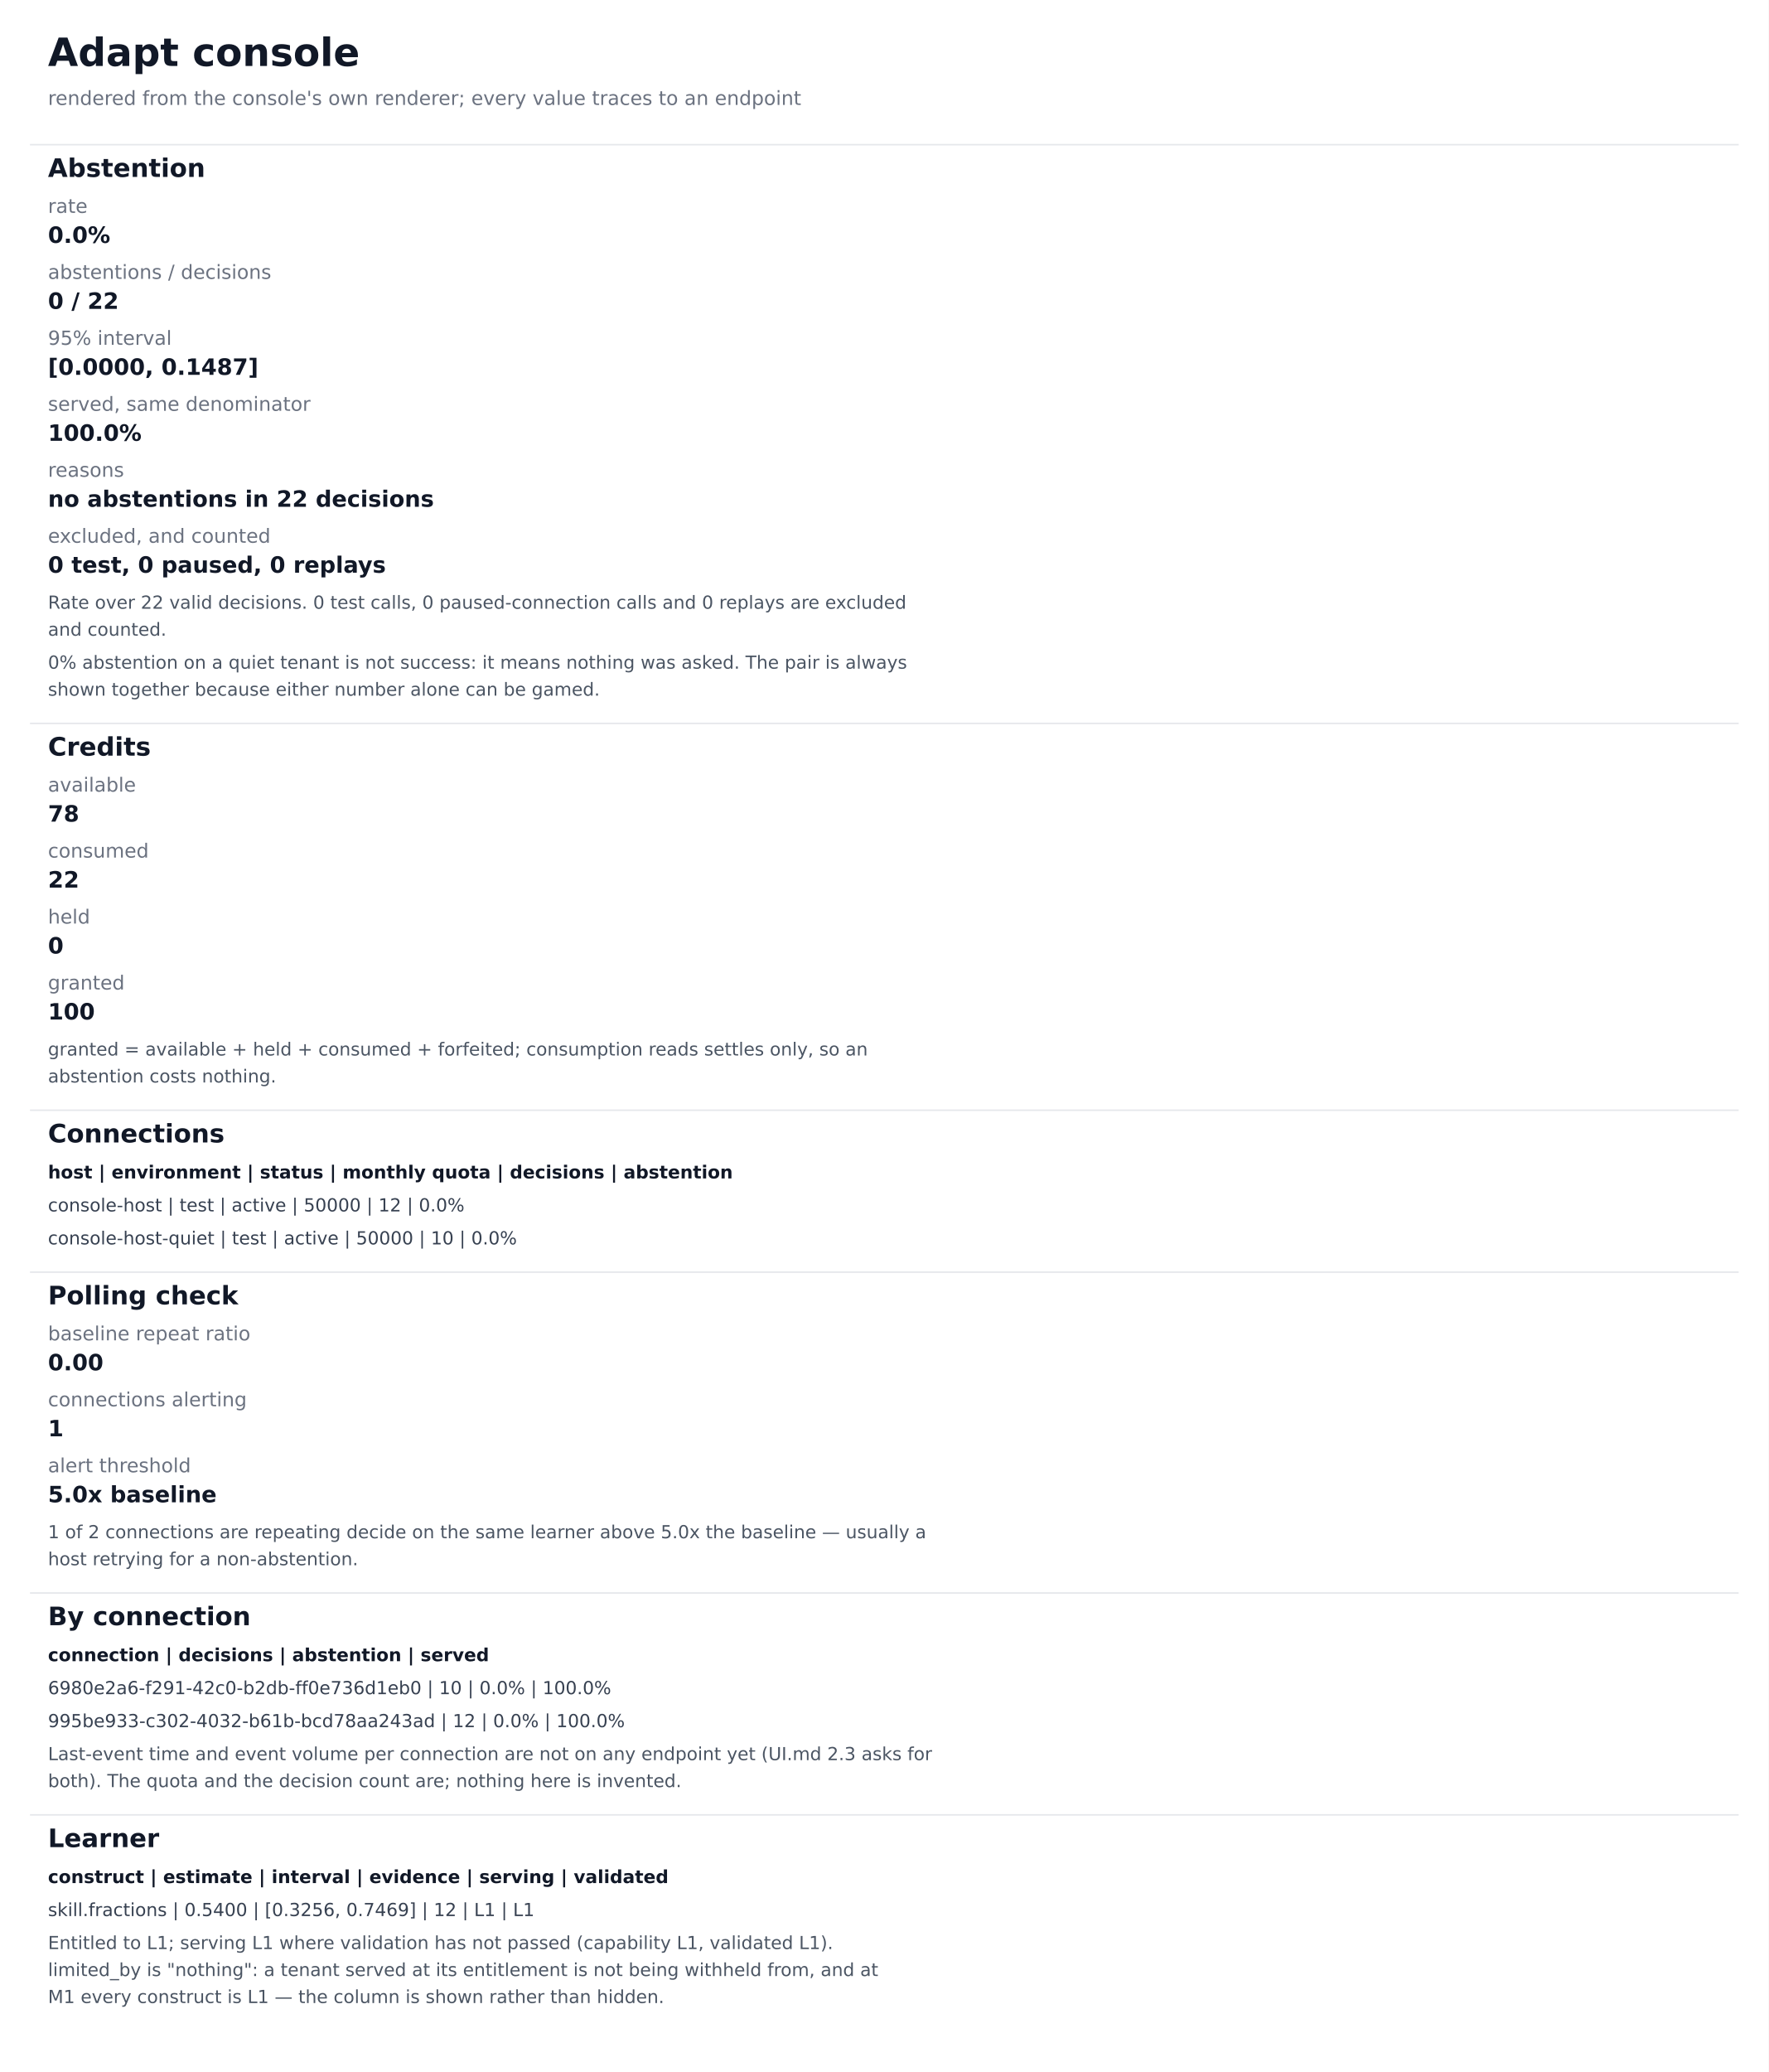
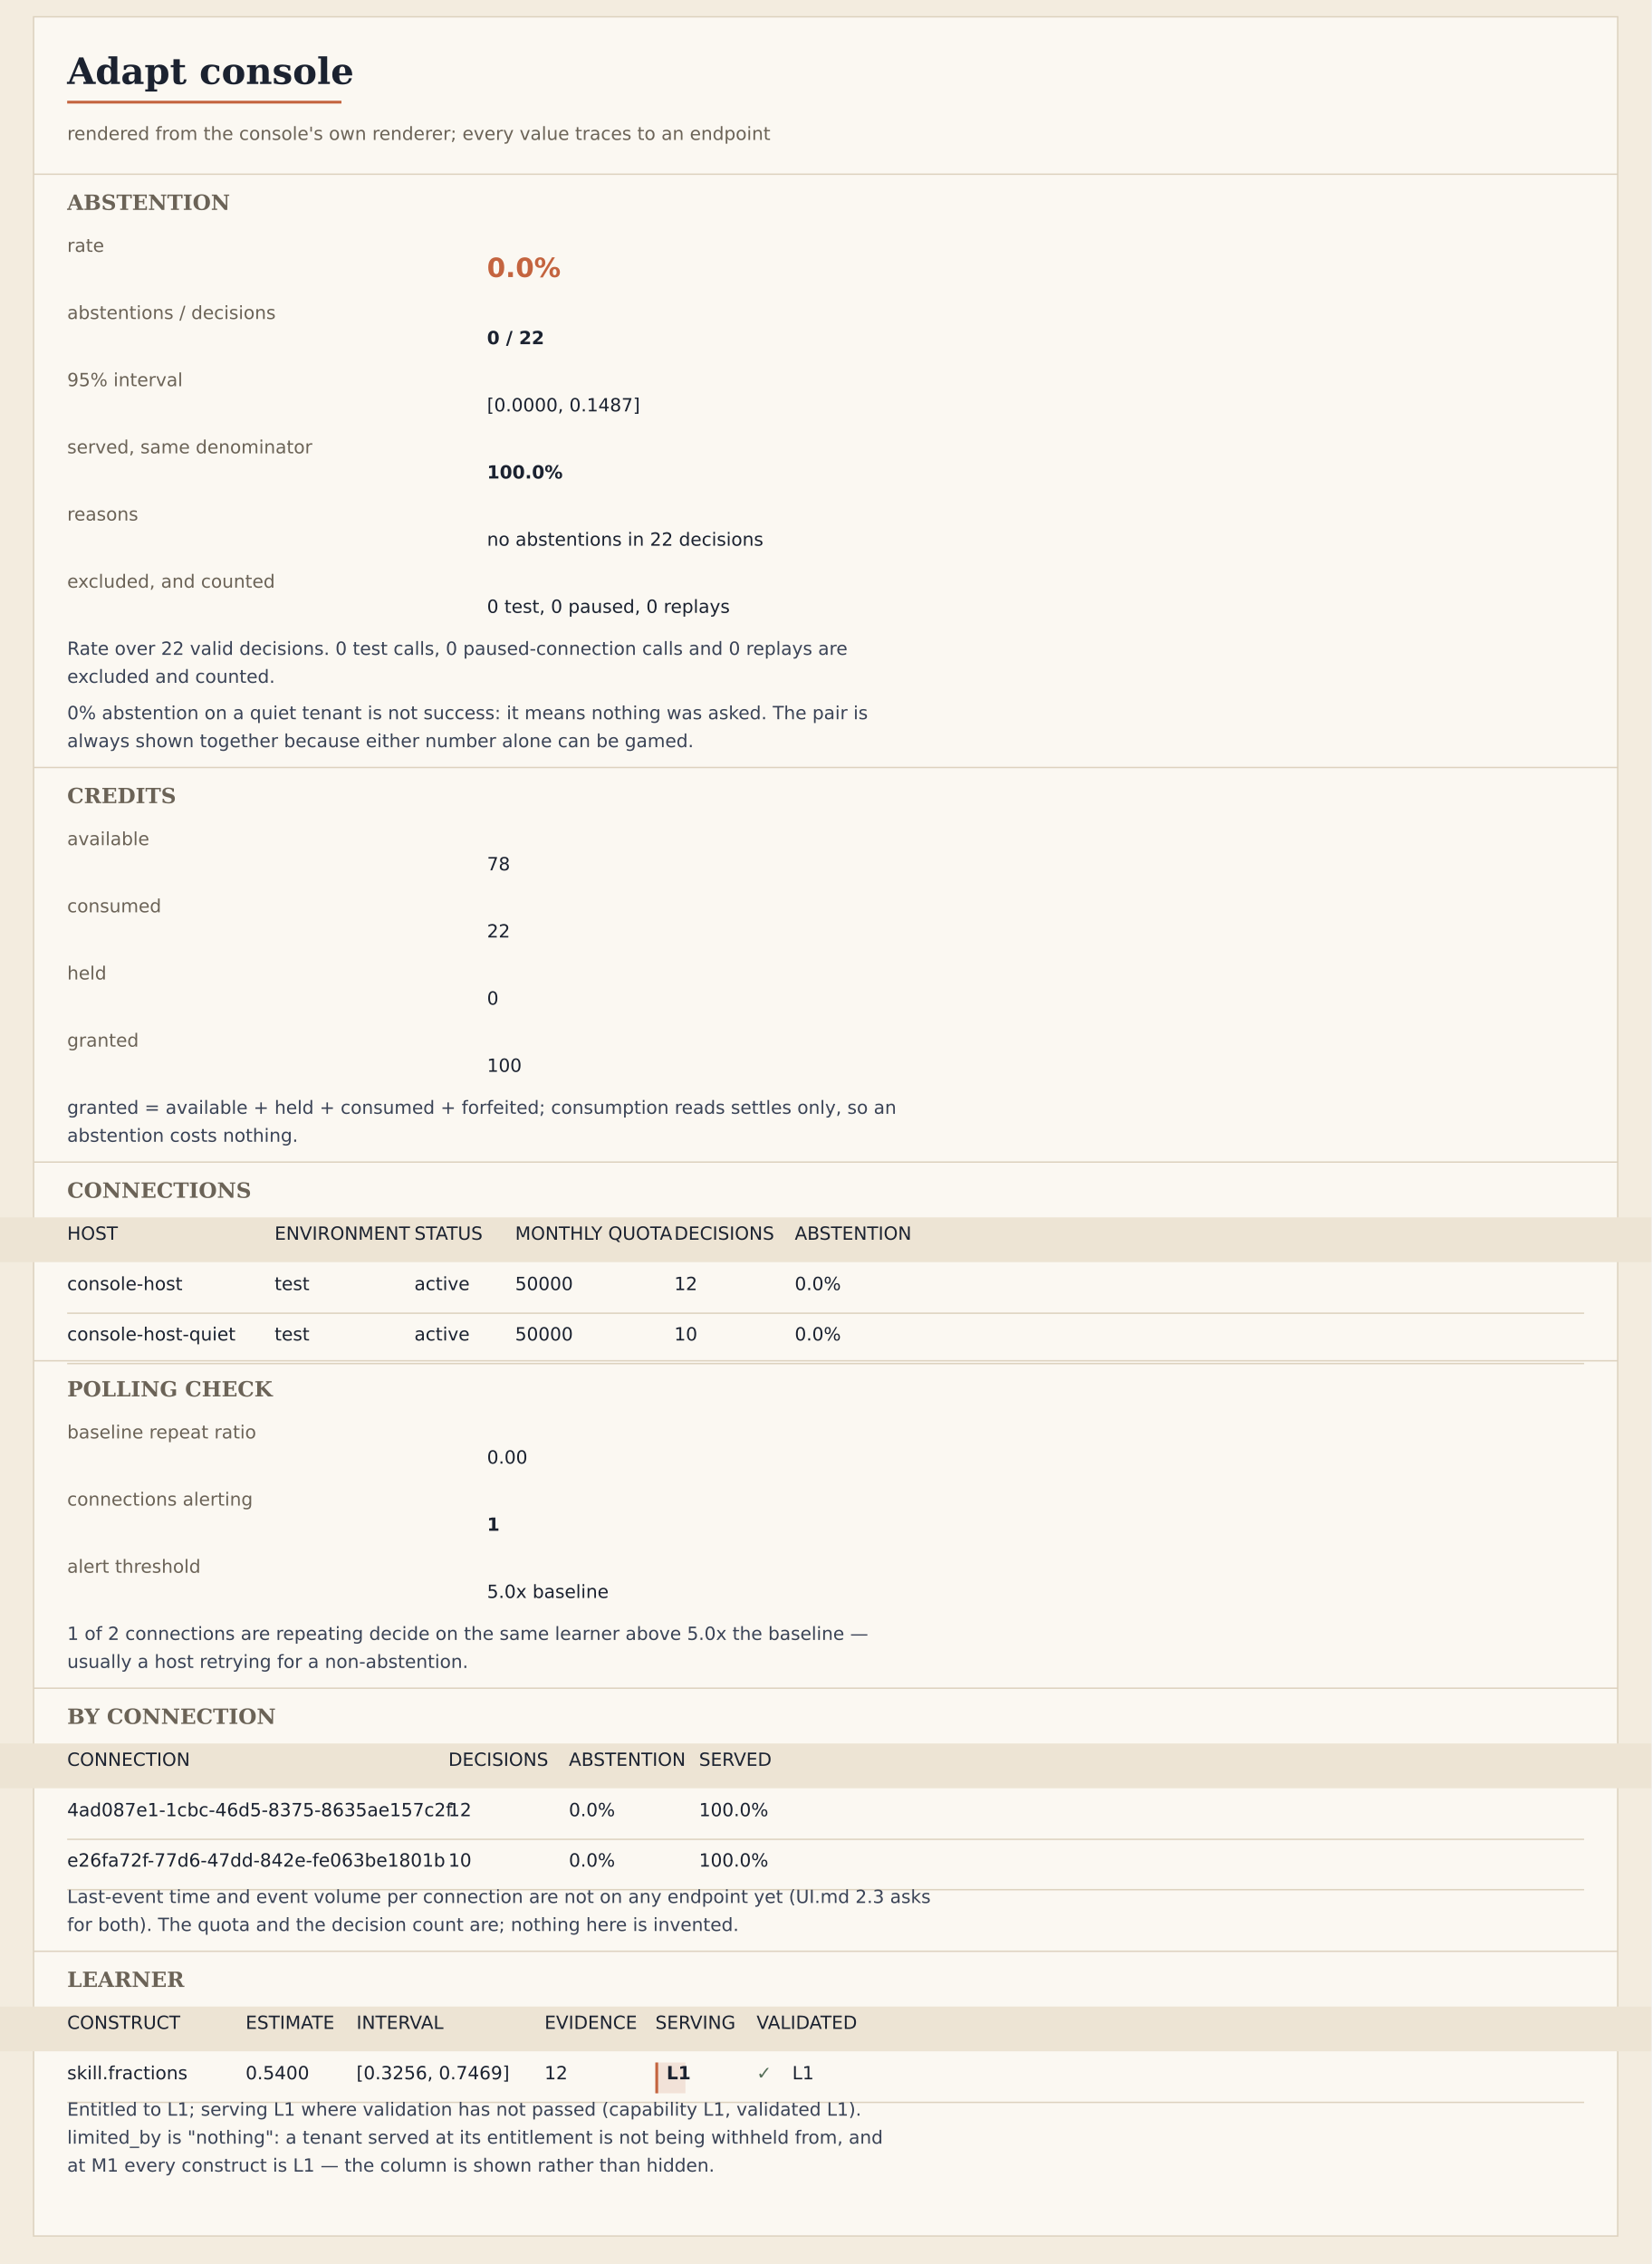
- <svg xmlns="http://www.w3.org/2000/svg" width="1180" height="1382" viewBox="0 0 1180 1382">
-   <rect width="1180" height="1382" fill="#ffffff" />
-   <text x="32" y="44" font-family="DejaVu Sans, Helvetica, Arial, sans-serif" font-size="26" font-weight="700" fill="#111827">Adapt console</text>
-   <text x="32" y="70" font-family="DejaVu Sans, Helvetica, Arial, sans-serif" font-size="13" font-weight="400" fill="#6b7280">rendered from the console's own renderer; every value traces to an endpoint</text>
-   <rect x="20" y="96" width="1140" height="1" fill="#e5e7eb" />
-   <text x="32" y="118" font-family="DejaVu Sans, Helvetica, Arial, sans-serif" font-size="17" font-weight="700" fill="#111827">Abstention</text>
-   <text x="32" y="142" font-family="DejaVu Sans, Helvetica, Arial, sans-serif" font-size="13" font-weight="400" fill="#6b7280">rate</text>
-   <text x="32" y="162" font-family="DejaVu Sans, Helvetica, Arial, sans-serif" font-size="15" font-weight="600" fill="#111827">0.0%</text>
-   <text x="32" y="186" font-family="DejaVu Sans, Helvetica, Arial, sans-serif" font-size="13" font-weight="400" fill="#6b7280">abstentions / decisions</text>
-   <text x="32" y="206" font-family="DejaVu Sans, Helvetica, Arial, sans-serif" font-size="15" font-weight="600" fill="#111827">0 / 22</text>
-   <text x="32" y="230" font-family="DejaVu Sans, Helvetica, Arial, sans-serif" font-size="13" font-weight="400" fill="#6b7280">95% interval</text>
-   <text x="32" y="250" font-family="DejaVu Sans, Helvetica, Arial, sans-serif" font-size="15" font-weight="600" fill="#111827">[0.0000, 0.1487]</text>
-   <text x="32" y="274" font-family="DejaVu Sans, Helvetica, Arial, sans-serif" font-size="13" font-weight="400" fill="#6b7280">served, same denominator</text>
-   <text x="32" y="294" font-family="DejaVu Sans, Helvetica, Arial, sans-serif" font-size="15" font-weight="600" fill="#111827">100.0%</text>
-   <text x="32" y="318" font-family="DejaVu Sans, Helvetica, Arial, sans-serif" font-size="13" font-weight="400" fill="#6b7280">reasons</text>
-   <text x="32" y="338" font-family="DejaVu Sans, Helvetica, Arial, sans-serif" font-size="15" font-weight="600" fill="#111827">no abstentions in 22 decisions</text>
-   <text x="32" y="362" font-family="DejaVu Sans, Helvetica, Arial, sans-serif" font-size="13" font-weight="400" fill="#6b7280">excluded, and counted</text>
-   <text x="32" y="382" font-family="DejaVu Sans, Helvetica, Arial, sans-serif" font-size="15" font-weight="600" fill="#111827">0 test, 0 paused, 0 replays</text>
-   <text x="32" y="406" font-family="DejaVu Sans, Helvetica, Arial, sans-serif" font-size="12" font-weight="400" fill="#4b5563">Rate over 22 valid decisions. 0 test calls, 0 paused-connection calls and 0 replays are excluded</text>
-   <text x="32" y="424" font-family="DejaVu Sans, Helvetica, Arial, sans-serif" font-size="12" font-weight="400" fill="#4b5563">and counted.</text>
-   <text x="32" y="446" font-family="DejaVu Sans, Helvetica, Arial, sans-serif" font-size="12" font-weight="400" fill="#4b5563">0% abstention on a quiet tenant is not success: it means nothing was asked. The pair is always</text>
-   <text x="32" y="464" font-family="DejaVu Sans, Helvetica, Arial, sans-serif" font-size="12" font-weight="400" fill="#4b5563">shown together because either number alone can be gamed.</text>
-   <rect x="20" y="482" width="1140" height="1" fill="#e5e7eb" />
-   <text x="32" y="504" font-family="DejaVu Sans, Helvetica, Arial, sans-serif" font-size="17" font-weight="700" fill="#111827">Credits</text>
-   <text x="32" y="528" font-family="DejaVu Sans, Helvetica, Arial, sans-serif" font-size="13" font-weight="400" fill="#6b7280">available</text>
-   <text x="32" y="548" font-family="DejaVu Sans, Helvetica, Arial, sans-serif" font-size="15" font-weight="600" fill="#111827">78</text>
-   <text x="32" y="572" font-family="DejaVu Sans, Helvetica, Arial, sans-serif" font-size="13" font-weight="400" fill="#6b7280">consumed</text>
-   <text x="32" y="592" font-family="DejaVu Sans, Helvetica, Arial, sans-serif" font-size="15" font-weight="600" fill="#111827">22</text>
-   <text x="32" y="616" font-family="DejaVu Sans, Helvetica, Arial, sans-serif" font-size="13" font-weight="400" fill="#6b7280">held</text>
-   <text x="32" y="636" font-family="DejaVu Sans, Helvetica, Arial, sans-serif" font-size="15" font-weight="600" fill="#111827">0</text>
-   <text x="32" y="660" font-family="DejaVu Sans, Helvetica, Arial, sans-serif" font-size="13" font-weight="400" fill="#6b7280">granted</text>
-   <text x="32" y="680" font-family="DejaVu Sans, Helvetica, Arial, sans-serif" font-size="15" font-weight="600" fill="#111827">100</text>
-   <text x="32" y="704" font-family="DejaVu Sans, Helvetica, Arial, sans-serif" font-size="12" font-weight="400" fill="#4b5563">granted = available + held + consumed + forfeited; consumption reads settles only, so an</text>
-   <text x="32" y="722" font-family="DejaVu Sans, Helvetica, Arial, sans-serif" font-size="12" font-weight="400" fill="#4b5563">abstention costs nothing.</text>
-   <rect x="20" y="740" width="1140" height="1" fill="#e5e7eb" />
-   <text x="32" y="762" font-family="DejaVu Sans, Helvetica, Arial, sans-serif" font-size="17" font-weight="700" fill="#111827">Connections</text>
-   <text x="32" y="786" font-family="DejaVu Sans, Helvetica, Arial, sans-serif" font-size="12" font-weight="700" fill="#111827">host   |   environment   |   status   |   monthly quota   |   decisions   |   abstention</text>
-   <text x="32" y="808" font-family="DejaVu Sans, Helvetica, Arial, sans-serif" font-size="12" font-weight="500" fill="#374151">console-host | test | active | 50000 | 12 | 0.0%</text>
-   <text x="32" y="830" font-family="DejaVu Sans, Helvetica, Arial, sans-serif" font-size="12" font-weight="500" fill="#374151">console-host-quiet | test | active | 50000 | 10 | 0.0%</text>
-   <rect x="20" y="848" width="1140" height="1" fill="#e5e7eb" />
-   <text x="32" y="870" font-family="DejaVu Sans, Helvetica, Arial, sans-serif" font-size="17" font-weight="700" fill="#111827">Polling check</text>
-   <text x="32" y="894" font-family="DejaVu Sans, Helvetica, Arial, sans-serif" font-size="13" font-weight="400" fill="#6b7280">baseline repeat ratio</text>
-   <text x="32" y="914" font-family="DejaVu Sans, Helvetica, Arial, sans-serif" font-size="15" font-weight="600" fill="#111827">0.00</text>
-   <text x="32" y="938" font-family="DejaVu Sans, Helvetica, Arial, sans-serif" font-size="13" font-weight="400" fill="#6b7280">connections alerting</text>
-   <text x="32" y="958" font-family="DejaVu Sans, Helvetica, Arial, sans-serif" font-size="15" font-weight="600" fill="#111827">1</text>
-   <text x="32" y="982" font-family="DejaVu Sans, Helvetica, Arial, sans-serif" font-size="13" font-weight="400" fill="#6b7280">alert threshold</text>
-   <text x="32" y="1002" font-family="DejaVu Sans, Helvetica, Arial, sans-serif" font-size="15" font-weight="600" fill="#111827">5.0x baseline</text>
-   <text x="32" y="1026" font-family="DejaVu Sans, Helvetica, Arial, sans-serif" font-size="12" font-weight="400" fill="#4b5563">1 of 2 connections are repeating decide on the same learner above 5.0x the baseline — usually a</text>
-   <text x="32" y="1044" font-family="DejaVu Sans, Helvetica, Arial, sans-serif" font-size="12" font-weight="400" fill="#4b5563">host retrying for a non-abstention.</text>
-   <rect x="20" y="1062" width="1140" height="1" fill="#e5e7eb" />
-   <text x="32" y="1084" font-family="DejaVu Sans, Helvetica, Arial, sans-serif" font-size="17" font-weight="700" fill="#111827">By connection</text>
-   <text x="32" y="1108" font-family="DejaVu Sans, Helvetica, Arial, sans-serif" font-size="12" font-weight="700" fill="#111827">connection   |   decisions   |   abstention   |   served</text>
-   <text x="32" y="1130" font-family="DejaVu Sans, Helvetica, Arial, sans-serif" font-size="12" font-weight="500" fill="#374151">6980e2a6-f291-42c0-b2db-ff0e736d1eb0 | 10 | 0.0% | 100.0%</text>
-   <text x="32" y="1152" font-family="DejaVu Sans, Helvetica, Arial, sans-serif" font-size="12" font-weight="500" fill="#374151">995be933-c302-4032-b61b-bcd78aa243ad | 12 | 0.0% | 100.0%</text>
-   <text x="32" y="1174" font-family="DejaVu Sans, Helvetica, Arial, sans-serif" font-size="12" font-weight="400" fill="#4b5563">Last-event time and event volume per connection are not on any endpoint yet (UI.md 2.3 asks for</text>
-   <text x="32" y="1192" font-family="DejaVu Sans, Helvetica, Arial, sans-serif" font-size="12" font-weight="400" fill="#4b5563">both). The quota and the decision count are; nothing here is invented.</text>
-   <rect x="20" y="1210" width="1140" height="1" fill="#e5e7eb" />
-   <text x="32" y="1232" font-family="DejaVu Sans, Helvetica, Arial, sans-serif" font-size="17" font-weight="700" fill="#111827">Learner</text>
-   <text x="32" y="1256" font-family="DejaVu Sans, Helvetica, Arial, sans-serif" font-size="12" font-weight="700" fill="#111827">construct   |   estimate   |   interval   |   evidence   |   serving   |   validated</text>
-   <text x="32" y="1278" font-family="DejaVu Sans, Helvetica, Arial, sans-serif" font-size="12" font-weight="500" fill="#374151">skill.fractions | 0.5400 | [0.3256, 0.7469] | 12 | L1 | L1</text>
-   <text x="32" y="1300" font-family="DejaVu Sans, Helvetica, Arial, sans-serif" font-size="12" font-weight="400" fill="#4b5563">Entitled to L1; serving L1 where validation has not passed (capability L1, validated L1).</text>
-   <text x="32" y="1318" font-family="DejaVu Sans, Helvetica, Arial, sans-serif" font-size="12" font-weight="400" fill="#4b5563">limited_by is "nothing": a tenant served at its entitlement is not being withheld from, and at</text>
-   <text x="32" y="1336" font-family="DejaVu Sans, Helvetica, Arial, sans-serif" font-size="12" font-weight="400" fill="#4b5563">M1 every construct is L1 — the column is shown rather than hidden.</text>
+ <svg xmlns="http://www.w3.org/2000/svg" width="1180" height="1618" viewBox="0 0 1180 1618">
+   <rect width="1180" height="1618" fill="#F3ECDF" />
+   <rect x="24" y="12" width="1132" height="1586" fill="#FBF8F2" stroke="#DDD2BF" />
+   <text x="48" y="60" font-family="DejaVu Serif, Georgia, serif" font-size="26" font-weight="700" fill="#1B2230">Adapt console</text>
+   <rect x="48" y="72" width="196" height="2" fill="#C4643F" />
+   <text x="48" y="100" font-family="DejaVu Sans, Helvetica, Arial, sans-serif" font-size="13" font-weight="400" fill="#6B6357">rendered from the console's own renderer; every value traces to an endpoint</text>
+   <rect x="24" y="124" width="1132" height="1" fill="#DDD2BF" />
+   <text x="48" y="150" font-family="DejaVu Serif, Georgia, serif" font-size="15" font-weight="600" fill="#6B6357">ABSTENTION</text>
+   <text x="48" y="180" font-family="DejaVu Sans, Helvetica, Arial, sans-serif" font-size="13" font-weight="400" fill="#6B6357">rate</text>
+   <text x="348" y="198" font-family="DejaVu Sans, Helvetica, Arial, sans-serif" font-size="19" font-weight="700" fill="#C4643F">0.0%</text>
+   <text x="48" y="228" font-family="DejaVu Sans, Helvetica, Arial, sans-serif" font-size="13" font-weight="400" fill="#6B6357">abstentions / decisions</text>
+   <text x="348" y="246" font-family="DejaVu Sans, Helvetica, Arial, sans-serif" font-size="13" font-weight="600" fill="#1B2230">0 / 22</text>
+   <text x="48" y="276" font-family="DejaVu Sans, Helvetica, Arial, sans-serif" font-size="13" font-weight="400" fill="#6B6357">95% interval</text>
+   <text x="348" y="294" font-family="DejaVu Sans, Helvetica, Arial, sans-serif" font-size="13" font-weight="400" fill="#1B2230">[0.0000, 0.1487]</text>
+   <text x="48" y="324" font-family="DejaVu Sans, Helvetica, Arial, sans-serif" font-size="13" font-weight="400" fill="#6B6357">served, same denominator</text>
+   <text x="348" y="342" font-family="DejaVu Sans, Helvetica, Arial, sans-serif" font-size="13" font-weight="600" fill="#1B2230">100.0%</text>
+   <text x="48" y="372" font-family="DejaVu Sans, Helvetica, Arial, sans-serif" font-size="13" font-weight="400" fill="#6B6357">reasons</text>
+   <text x="348" y="390" font-family="DejaVu Sans, Helvetica, Arial, sans-serif" font-size="13" font-weight="400" fill="#1B2230">no abstentions in 22 decisions</text>
+   <text x="48" y="420" font-family="DejaVu Sans, Helvetica, Arial, sans-serif" font-size="13" font-weight="400" fill="#6B6357">excluded, and counted</text>
+   <text x="348" y="438" font-family="DejaVu Sans, Helvetica, Arial, sans-serif" font-size="13" font-weight="400" fill="#1B2230">0 test, 0 paused, 0 replays</text>
+   <text x="48" y="468" font-family="DejaVu Sans, Helvetica, Arial, sans-serif" font-size="13" font-weight="400" fill="#3A4356">Rate over 22 valid decisions. 0 test calls, 0 paused-connection calls and 0 replays are</text>
+   <text x="48" y="488" font-family="DejaVu Sans, Helvetica, Arial, sans-serif" font-size="13" font-weight="400" fill="#3A4356">excluded and counted.</text>
+   <text x="48" y="514" font-family="DejaVu Sans, Helvetica, Arial, sans-serif" font-size="13" font-weight="400" fill="#3A4356">0% abstention on a quiet tenant is not success: it means nothing was asked. The pair is</text>
+   <text x="48" y="534" font-family="DejaVu Sans, Helvetica, Arial, sans-serif" font-size="13" font-weight="400" fill="#3A4356">always shown together because either number alone can be gamed.</text>
+   <rect x="24" y="548" width="1132" height="1" fill="#DDD2BF" />
+   <text x="48" y="574" font-family="DejaVu Serif, Georgia, serif" font-size="15" font-weight="600" fill="#6B6357">CREDITS</text>
+   <text x="48" y="604" font-family="DejaVu Sans, Helvetica, Arial, sans-serif" font-size="13" font-weight="400" fill="#6B6357">available</text>
+   <text x="348" y="622" font-family="DejaVu Sans, Helvetica, Arial, sans-serif" font-size="13" font-weight="400" fill="#1B2230">78</text>
+   <text x="48" y="652" font-family="DejaVu Sans, Helvetica, Arial, sans-serif" font-size="13" font-weight="400" fill="#6B6357">consumed</text>
+   <text x="348" y="670" font-family="DejaVu Sans, Helvetica, Arial, sans-serif" font-size="13" font-weight="400" fill="#1B2230">22</text>
+   <text x="48" y="700" font-family="DejaVu Sans, Helvetica, Arial, sans-serif" font-size="13" font-weight="400" fill="#6B6357">held</text>
+   <text x="348" y="718" font-family="DejaVu Sans, Helvetica, Arial, sans-serif" font-size="13" font-weight="400" fill="#1B2230">0</text>
+   <text x="48" y="748" font-family="DejaVu Sans, Helvetica, Arial, sans-serif" font-size="13" font-weight="400" fill="#6B6357">granted</text>
+   <text x="348" y="766" font-family="DejaVu Sans, Helvetica, Arial, sans-serif" font-size="13" font-weight="400" fill="#1B2230">100</text>
+   <text x="48" y="796" font-family="DejaVu Sans, Helvetica, Arial, sans-serif" font-size="13" font-weight="400" fill="#3A4356">granted = available + held + consumed + forfeited; consumption reads settles only, so an</text>
+   <text x="48" y="816" font-family="DejaVu Sans, Helvetica, Arial, sans-serif" font-size="13" font-weight="400" fill="#3A4356">abstention costs nothing.</text>
+   <rect x="24" y="830" width="1132" height="1" fill="#DDD2BF" />
+   <text x="48" y="856" font-family="DejaVu Serif, Georgia, serif" font-size="15" font-weight="600" fill="#6B6357">CONNECTIONS</text>
+   <rect x="0" y="870" width="1180" height="32" fill="#EDE4D4" />
+   <text x="48" y="886" font-family="DejaVu Sans, Helvetica, Arial, sans-serif" font-size="13" font-weight="400" fill="#1B2230">HOST</text>
+   <text x="196.2" y="886" font-family="DejaVu Sans, Helvetica, Arial, sans-serif" font-size="13" font-weight="400" fill="#1B2230">ENVIRONMENT</text>
+   <text x="296.1" y="886" font-family="DejaVu Sans, Helvetica, Arial, sans-serif" font-size="13" font-weight="400" fill="#1B2230">STATUS</text>
+   <text x="368.1" y="886" font-family="DejaVu Sans, Helvetica, Arial, sans-serif" font-size="13" font-weight="400" fill="#1B2230">MONTHLY QUOTA</text>
+   <text x="481.8" y="886" font-family="DejaVu Sans, Helvetica, Arial, sans-serif" font-size="13" font-weight="400" fill="#1B2230">DECISIONS</text>
+   <text x="567.9" y="886" font-family="DejaVu Sans, Helvetica, Arial, sans-serif" font-size="13" font-weight="400" fill="#1B2230">ABSTENTION</text>
+   <text x="48" y="922" font-family="DejaVu Sans, Helvetica, Arial, sans-serif" font-size="13" font-weight="400" fill="#1B2230">console-host</text>
+   <text x="196.2" y="922" font-family="DejaVu Sans, Helvetica, Arial, sans-serif" font-size="13" font-weight="400" fill="#1B2230">test</text>
+   <text x="296.1" y="922" font-family="DejaVu Sans, Helvetica, Arial, sans-serif" font-size="13" font-weight="400" fill="#1B2230">active</text>
+   <text x="368.1" y="922" font-family="DejaVu Sans, Helvetica, Arial, sans-serif" font-size="13" font-weight="400" fill="#1B2230">50000</text>
+   <text x="481.8" y="922" font-family="DejaVu Sans, Helvetica, Arial, sans-serif" font-size="13" font-weight="400" fill="#1B2230">12</text>
+   <text x="567.9" y="922" font-family="DejaVu Sans, Helvetica, Arial, sans-serif" font-size="13" font-weight="400" fill="#1B2230">0.0%</text>
+   <rect x="48" y="938" width="1084" height="1" fill="#DDD2BF" />
+   <text x="48" y="958" font-family="DejaVu Sans, Helvetica, Arial, sans-serif" font-size="13" font-weight="400" fill="#1B2230">console-host-quiet</text>
+   <text x="196.2" y="958" font-family="DejaVu Sans, Helvetica, Arial, sans-serif" font-size="13" font-weight="400" fill="#1B2230">test</text>
+   <text x="296.1" y="958" font-family="DejaVu Sans, Helvetica, Arial, sans-serif" font-size="13" font-weight="400" fill="#1B2230">active</text>
+   <text x="368.1" y="958" font-family="DejaVu Sans, Helvetica, Arial, sans-serif" font-size="13" font-weight="400" fill="#1B2230">50000</text>
+   <text x="481.8" y="958" font-family="DejaVu Sans, Helvetica, Arial, sans-serif" font-size="13" font-weight="400" fill="#1B2230">10</text>
+   <text x="567.9" y="958" font-family="DejaVu Sans, Helvetica, Arial, sans-serif" font-size="13" font-weight="400" fill="#1B2230">0.0%</text>
+   <rect x="48" y="974" width="1084" height="1" fill="#DDD2BF" />
+   <rect x="24" y="972" width="1132" height="1" fill="#DDD2BF" />
+   <text x="48" y="998" font-family="DejaVu Serif, Georgia, serif" font-size="15" font-weight="600" fill="#6B6357">POLLING CHECK</text>
+   <text x="48" y="1028" font-family="DejaVu Sans, Helvetica, Arial, sans-serif" font-size="13" font-weight="400" fill="#6B6357">baseline repeat ratio</text>
+   <text x="348" y="1046" font-family="DejaVu Sans, Helvetica, Arial, sans-serif" font-size="13" font-weight="400" fill="#1B2230">0.00</text>
+   <text x="48" y="1076" font-family="DejaVu Sans, Helvetica, Arial, sans-serif" font-size="13" font-weight="400" fill="#6B6357">connections alerting</text>
+   <text x="348" y="1094" font-family="DejaVu Sans, Helvetica, Arial, sans-serif" font-size="13" font-weight="600" fill="#1B2230">1</text>
+   <text x="48" y="1124" font-family="DejaVu Sans, Helvetica, Arial, sans-serif" font-size="13" font-weight="400" fill="#6B6357">alert threshold</text>
+   <text x="348" y="1142" font-family="DejaVu Sans, Helvetica, Arial, sans-serif" font-size="13" font-weight="400" fill="#1B2230">5.0x baseline</text>
+   <text x="48" y="1172" font-family="DejaVu Sans, Helvetica, Arial, sans-serif" font-size="13" font-weight="400" fill="#3A4356">1 of 2 connections are repeating decide on the same learner above 5.0x the baseline —</text>
+   <text x="48" y="1192" font-family="DejaVu Sans, Helvetica, Arial, sans-serif" font-size="13" font-weight="400" fill="#3A4356">usually a host retrying for a non-abstention.</text>
+   <rect x="24" y="1206" width="1132" height="1" fill="#DDD2BF" />
+   <text x="48" y="1232" font-family="DejaVu Serif, Georgia, serif" font-size="15" font-weight="600" fill="#6B6357">BY CONNECTION</text>
+   <rect x="0" y="1246" width="1180" height="32" fill="#EDE4D4" />
+   <text x="48" y="1262" font-family="DejaVu Sans, Helvetica, Arial, sans-serif" font-size="13" font-weight="400" fill="#1B2230">CONNECTION</text>
+   <text x="320.4" y="1262" font-family="DejaVu Sans, Helvetica, Arial, sans-serif" font-size="13" font-weight="400" fill="#1B2230">DECISIONS</text>
+   <text x="406.5" y="1262" font-family="DejaVu Sans, Helvetica, Arial, sans-serif" font-size="13" font-weight="400" fill="#1B2230">ABSTENTION</text>
+   <text x="499.5" y="1262" font-family="DejaVu Sans, Helvetica, Arial, sans-serif" font-size="13" font-weight="400" fill="#1B2230">SERVED</text>
+   <text x="48" y="1298" font-family="DejaVu Sans, Helvetica, Arial, sans-serif" font-size="13" font-weight="400" fill="#1B2230">4ad087e1-1cbc-46d5-8375-8635ae157c2f</text>
+   <text x="320.4" y="1298" font-family="DejaVu Sans, Helvetica, Arial, sans-serif" font-size="13" font-weight="400" fill="#1B2230">12</text>
+   <text x="406.5" y="1298" font-family="DejaVu Sans, Helvetica, Arial, sans-serif" font-size="13" font-weight="400" fill="#1B2230">0.0%</text>
+   <text x="499.5" y="1298" font-family="DejaVu Sans, Helvetica, Arial, sans-serif" font-size="13" font-weight="400" fill="#1B2230">100.0%</text>
+   <rect x="48" y="1314" width="1084" height="1" fill="#DDD2BF" />
+   <text x="48" y="1334" font-family="DejaVu Sans, Helvetica, Arial, sans-serif" font-size="13" font-weight="400" fill="#1B2230">e26fa72f-77d6-47dd-842e-fe063be1801b</text>
+   <text x="320.4" y="1334" font-family="DejaVu Sans, Helvetica, Arial, sans-serif" font-size="13" font-weight="400" fill="#1B2230">10</text>
+   <text x="406.5" y="1334" font-family="DejaVu Sans, Helvetica, Arial, sans-serif" font-size="13" font-weight="400" fill="#1B2230">0.0%</text>
+   <text x="499.5" y="1334" font-family="DejaVu Sans, Helvetica, Arial, sans-serif" font-size="13" font-weight="400" fill="#1B2230">100.0%</text>
+   <rect x="48" y="1350" width="1084" height="1" fill="#DDD2BF" />
+   <text x="48" y="1360" font-family="DejaVu Sans, Helvetica, Arial, sans-serif" font-size="13" font-weight="400" fill="#3A4356">Last-event time and event volume per connection are not on any endpoint yet (UI.md 2.3 asks</text>
+   <text x="48" y="1380" font-family="DejaVu Sans, Helvetica, Arial, sans-serif" font-size="13" font-weight="400" fill="#3A4356">for both). The quota and the decision count are; nothing here is invented.</text>
+   <rect x="24" y="1394" width="1132" height="1" fill="#DDD2BF" />
+   <text x="48" y="1420" font-family="DejaVu Serif, Georgia, serif" font-size="15" font-weight="600" fill="#6B6357">LEARNER</text>
+   <rect x="0" y="1434" width="1180" height="32" fill="#EDE4D4" />
+   <text x="48" y="1450" font-family="DejaVu Sans, Helvetica, Arial, sans-serif" font-size="13" font-weight="400" fill="#1B2230">CONSTRUCT</text>
+   <text x="175.5" y="1450" font-family="DejaVu Sans, Helvetica, Arial, sans-serif" font-size="13" font-weight="400" fill="#1B2230">ESTIMATE</text>
+   <text x="254.7" y="1450" font-family="DejaVu Sans, Helvetica, Arial, sans-serif" font-size="13" font-weight="400" fill="#1B2230">INTERVAL</text>
+   <text x="389.1" y="1450" font-family="DejaVu Sans, Helvetica, Arial, sans-serif" font-size="13" font-weight="400" fill="#1B2230">EVIDENCE</text>
+   <text x="468.3" y="1450" font-family="DejaVu Sans, Helvetica, Arial, sans-serif" font-size="13" font-weight="400" fill="#1B2230">SERVING</text>
+   <text x="540.6" y="1450" font-family="DejaVu Sans, Helvetica, Arial, sans-serif" font-size="13" font-weight="400" fill="#1B2230">VALIDATED</text>
+   <text x="48" y="1486" font-family="DejaVu Sans, Helvetica, Arial, sans-serif" font-size="13" font-weight="400" fill="#1B2230">skill.fractions</text>
+   <text x="175.5" y="1486" font-family="DejaVu Sans, Helvetica, Arial, sans-serif" font-size="13" font-weight="400" fill="#1B2230">0.5400</text>
+   <text x="254.7" y="1486" font-family="DejaVu Sans, Helvetica, Arial, sans-serif" font-size="13" font-weight="400" fill="#1B2230">[0.3256, 0.7469]</text>
+   <text x="389.1" y="1486" font-family="DejaVu Sans, Helvetica, Arial, sans-serif" font-size="13" font-weight="400" fill="#1B2230">12</text>
+   <rect x="468.3" y="1474" width="21.52" height="22" fill="#F2E2D8" />
+   <rect x="468.3" y="1474" width="2" height="22" fill="#C4643F" />
+   <text x="476.3" y="1486" font-family="DejaVu Sans, Helvetica, Arial, sans-serif" font-size="13" font-weight="600" fill="#1B2230">L1</text>
+   <text x="540.6" y="1486" font-family="DejaVu Sans, Helvetica, Arial, sans-serif" font-size="13" font-weight="400" fill="#546E58">✓ </text>
+   <text x="566.12" y="1486" font-family="DejaVu Sans, Helvetica, Arial, sans-serif" font-size="13" font-weight="400" fill="#1B2230">L1</text>
+   <rect x="48" y="1502" width="1084" height="1" fill="#DDD2BF" />
+   <text x="48" y="1512" font-family="DejaVu Sans, Helvetica, Arial, sans-serif" font-size="13" font-weight="400" fill="#3A4356">Entitled to L1; serving L1 where validation has not passed (capability L1, validated L1).</text>
+   <text x="48" y="1532" font-family="DejaVu Sans, Helvetica, Arial, sans-serif" font-size="13" font-weight="400" fill="#3A4356">limited_by is "nothing": a tenant served at its entitlement is not being withheld from, and</text>
+   <text x="48" y="1552" font-family="DejaVu Sans, Helvetica, Arial, sans-serif" font-size="13" font-weight="400" fill="#3A4356">at M1 every construct is L1 — the column is shown rather than hidden.</text>
</svg>
